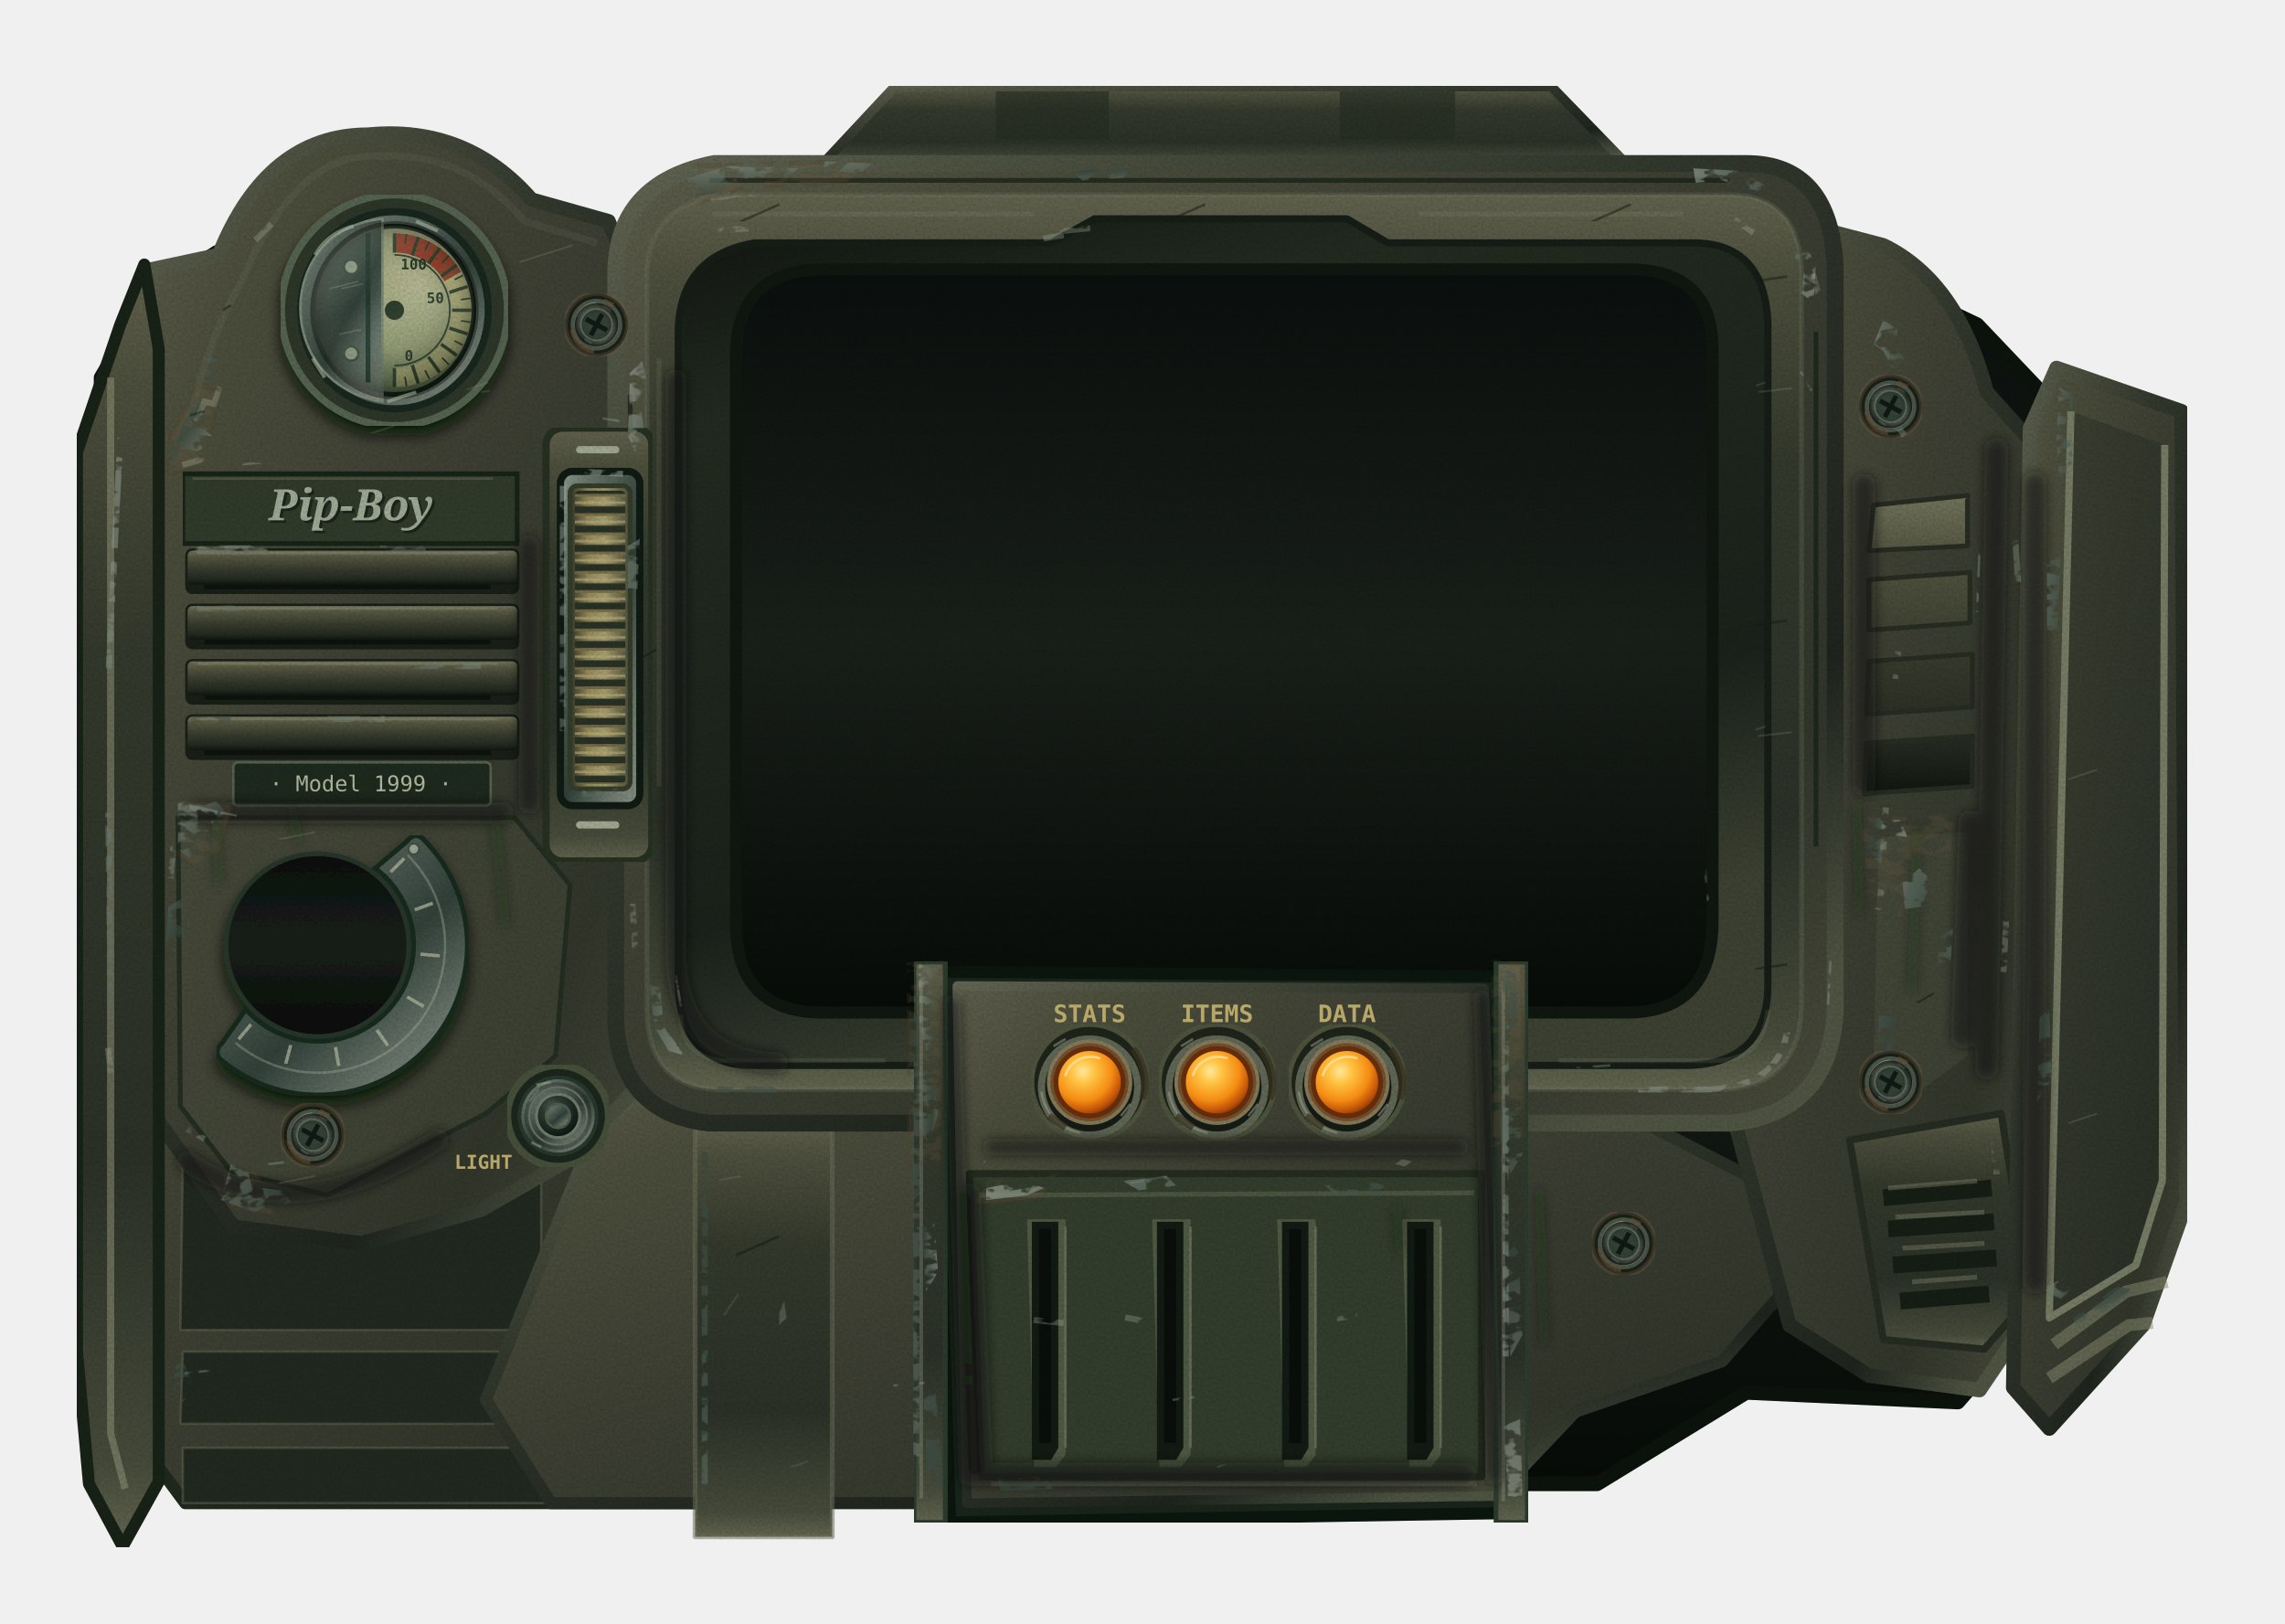
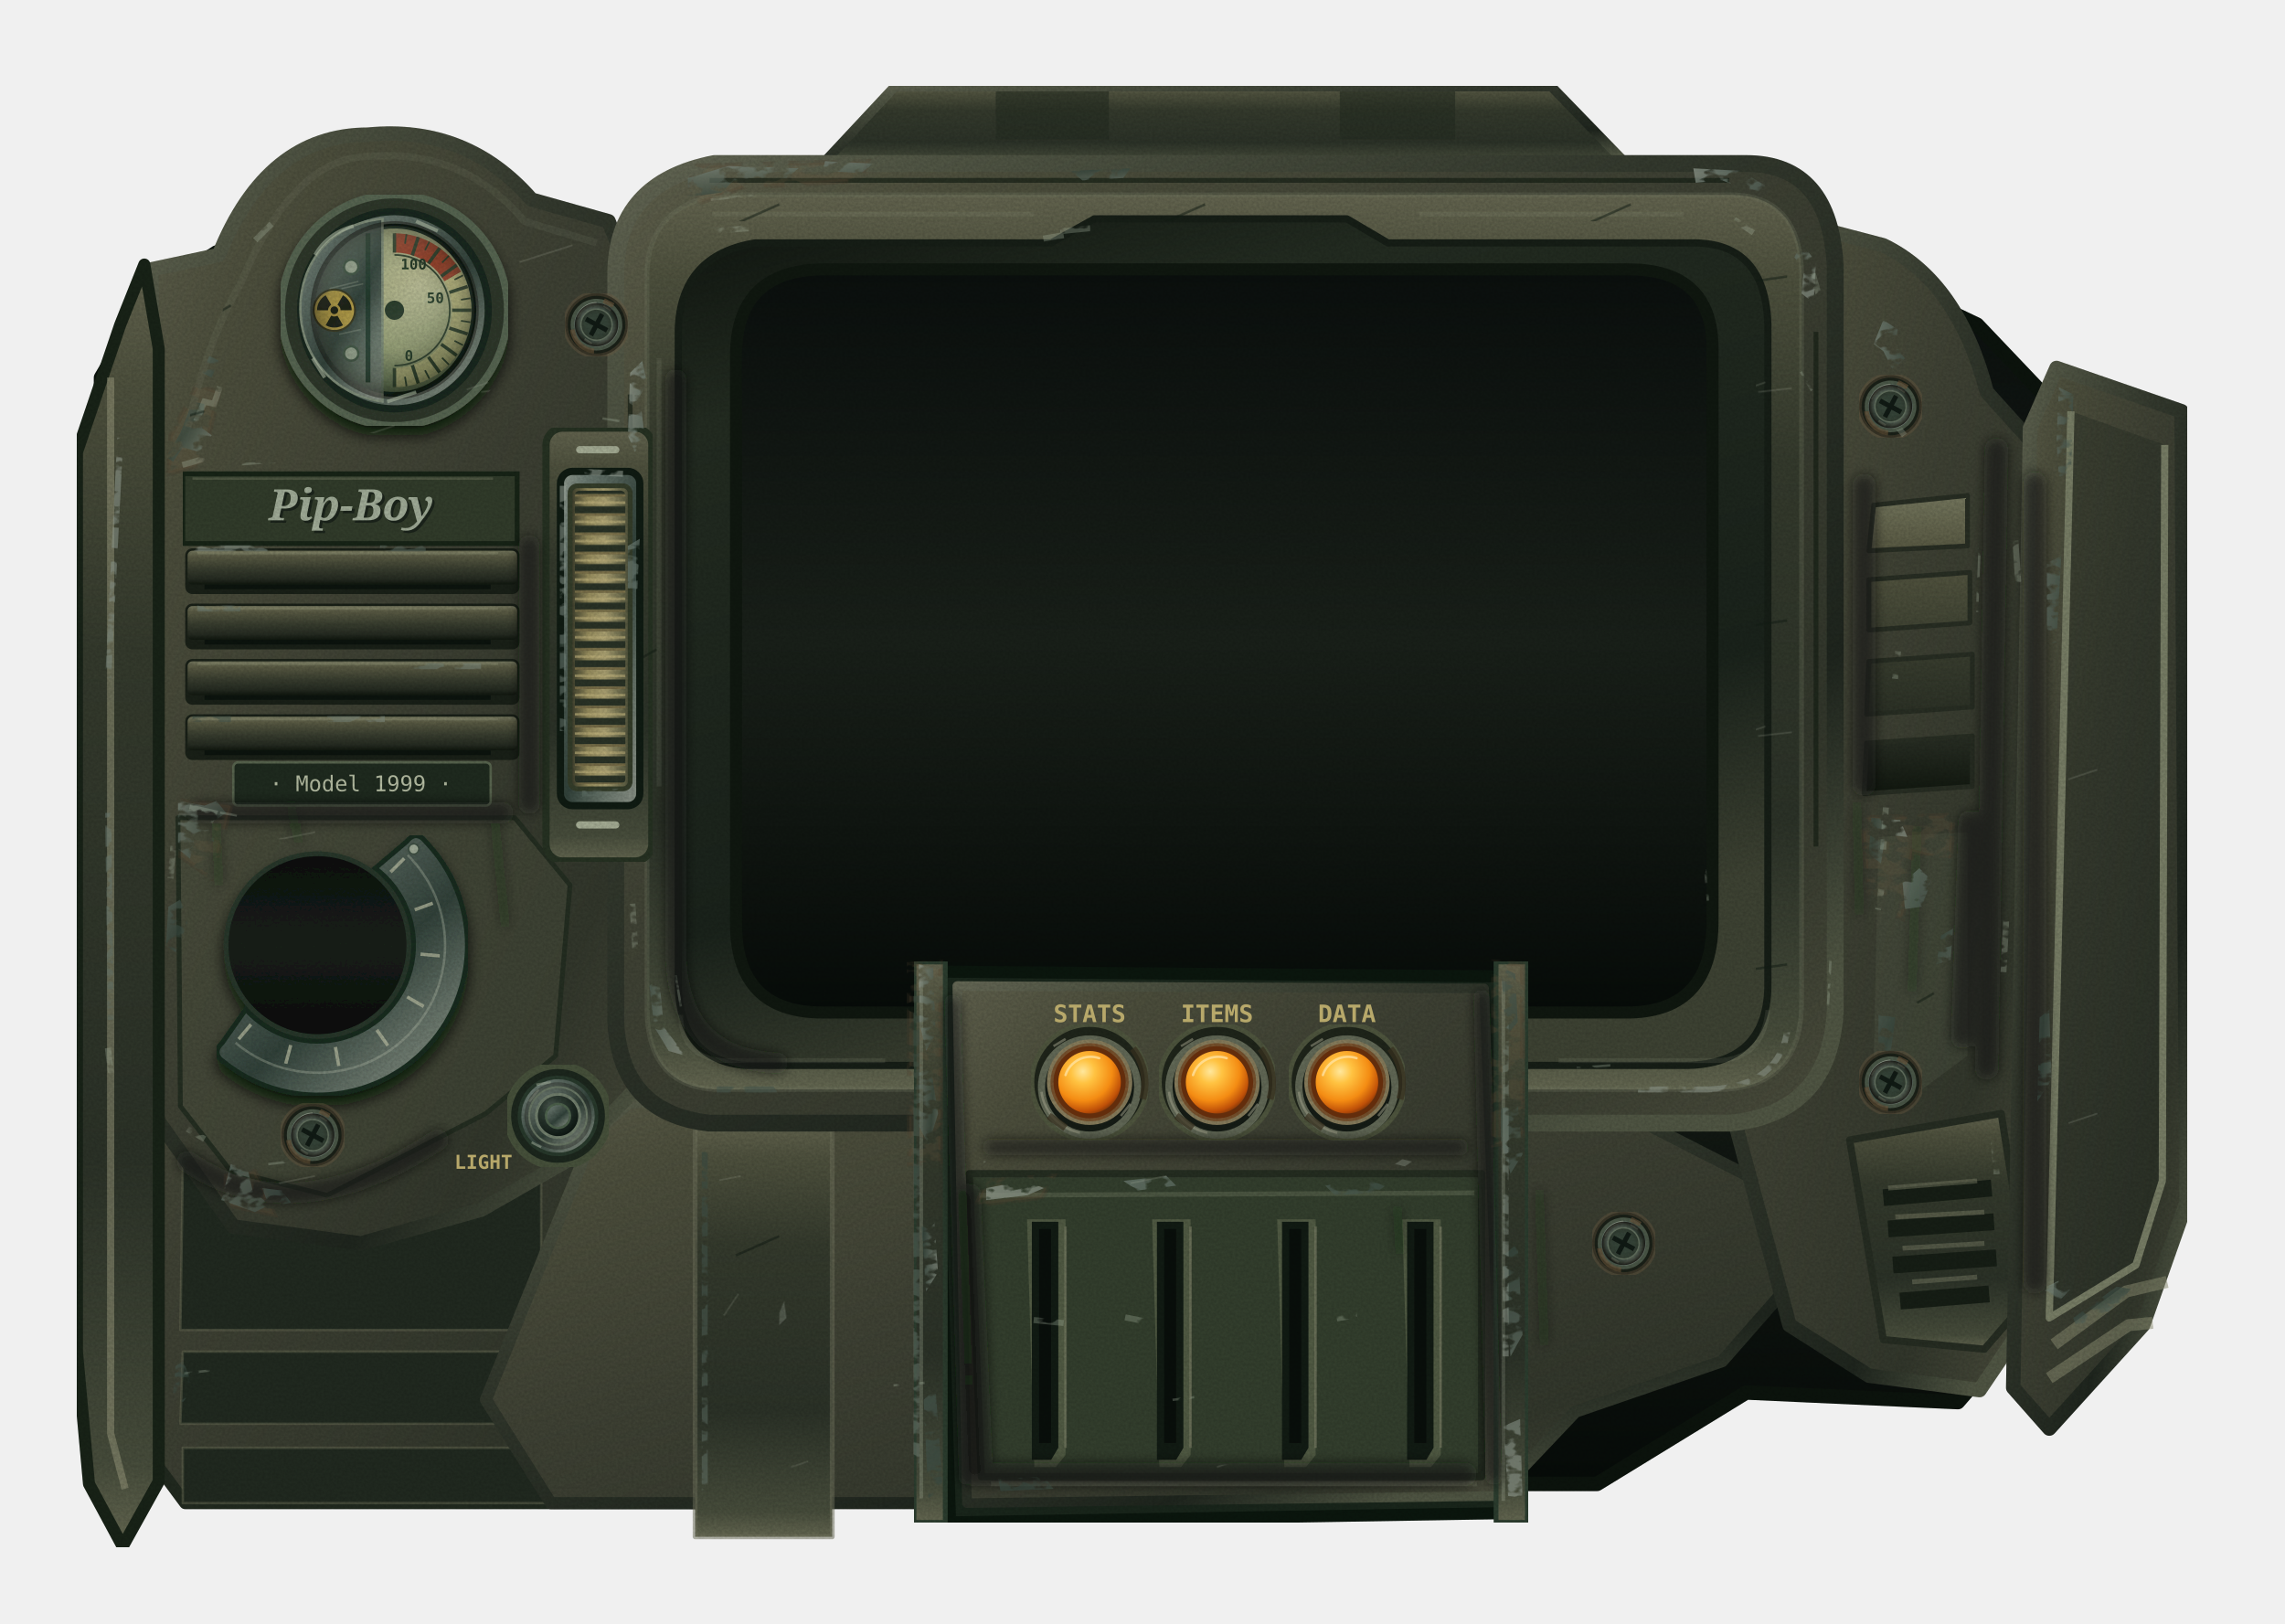
<svg xmlns="http://www.w3.org/2000/svg" width="950" height="675" viewBox="0 0 950 675" fill="none">
  <defs>
    <linearGradient id="paint" x1="0" y1="0" x2="1" y2="1">
      <stop stop-color="#62634f" />
      <stop offset=".16" stop-color="#50523f" />
      <stop offset=".43" stop-color="#414436" />
      <stop offset=".78" stop-color="#34392d" />
      <stop offset="1" stop-color="#4e503f" />
    </linearGradient>
    <linearGradient id="edge" x2=".8" y2="1">
      <stop stop-color="#686b58" />
      <stop offset=".12" stop-color="#555a48" />
      <stop offset=".42" stop-color="#353b2f" />
      <stop offset=".8" stop-color="#20271f" />
      <stop offset="1" stop-color="#535946" />
    </linearGradient>
    <linearGradient id="steel" x2=".85" y2="1">
      <stop stop-color="#99a297" />
      <stop offset=".16" stop-color="#707f76" />
      <stop offset=".36" stop-color="#55645b" />
      <stop offset=".6" stop-color="#33443c" />
      <stop offset=".85" stop-color="#6e7b70" />
      <stop offset="1" stop-color="#879085" />
    </linearGradient>
    <linearGradient id="rim" x2="0" y2="1">
      <stop stop-color="#676852" />
      <stop offset=".09" stop-color="#515440" />
      <stop offset=".3" stop-color="#363c2e" />
      <stop offset=".7" stop-color="#2d3429" />
      <stop offset=".94" stop-color="#4a503e" />
      <stop offset="1" stop-color="#686b54" />
    </linearGradient>
    <linearGradient id="recess" x2=".35" y2="1">
      <stop stop-color="#111711" />
      <stop offset=".22" stop-color="#242d22" />
      <stop offset=".76" stop-color="#1b241c" />
      <stop offset="1" stop-color="#404535" />
    </linearGradient>
    <linearGradient id="rubber" x2="0" y2="1">
      <stop stop-color="#0b100e" />
      <stop offset=".5" stop-color="#1a211a" />
      <stop offset="1" stop-color="#070c09" />
    </linearGradient>
    <linearGradient id="rib" x2="0" y2="1">
      <stop stop-color="#787a60" />
      <stop offset=".18" stop-color="#5b5c45" />
      <stop offset=".54" stop-color="#3a3f30" />
      <stop offset=".84" stop-color="#262c22" />
      <stop offset="1" stop-color="#11180f" />
    </linearGradient>
    <linearGradient id="brass" x2="1" y2="0">
      <stop stop-color="#353828" />
      <stop offset=".3" stop-color="#9b9160" />
      <stop offset=".58" stop-color="#b1a776" />
      <stop offset="1" stop-color="#4d513a" />
    </linearGradient>
    <radialGradient id="dial" cx=".36" cy=".3" r=".75">
      <stop stop-color="#536057" />
      <stop offset=".3" stop-color="#303e35" />
      <stop offset=".66" stop-color="#1e2b24" />
      <stop offset="1" stop-color="#0a1410" />
    </radialGradient>
    <radialGradient id="paper" cx=".65" cy=".35" r=".75">
      <stop stop-color="#bfc199" />
      <stop offset=".55" stop-color="#a5ac7e" />
      <stop offset="1" stop-color="#5b704f" />
    </radialGradient>
    <radialGradient id="amber" cx=".4" cy=".34" r=".7">
      <stop stop-color="#ffe79c" />
      <stop offset=".25" stop-color="#ffc342" />
      <stop offset=".62" stop-color="#f48c13" />
      <stop offset=".85" stop-color="#bf5008" />
      <stop offset="1" stop-color="#622a09" />
    </radialGradient>
    <linearGradient id="glass" x2=".5" y2="1">
      <stop stop-color="#e3f8e6" stop-opacity=".18" />
      <stop offset=".48" stop-color="#c4dfcc" stop-opacity="0" />
      <stop offset="1" stop-color="#06170c" stop-opacity=".3" />
    </linearGradient>
    <radialGradient id="soot">
      <stop offset=".45" stop-color="#231f13" stop-opacity="0" />
      <stop offset=".78" stop-color="#1f2014" stop-opacity=".25" />
      <stop offset="1" stop-color="#100f0a" stop-opacity=".85" />
    </radialGradient>
    <pattern id="wheel-ribs" width="24" height="8" patternUnits="userSpaceOnUse">
      <path d="M0 1h24" stroke="#c5b780" stroke-opacity=".65" />
      <path d="M0 4h24" stroke="#2b3427" stroke-width="3" />
      <path d="M0 6h24" stroke="#786e48" />
    </pattern>
    <pattern id="scuffs" width="177" height="143" patternUnits="userSpaceOnUse">
      <path d="m17 19 9-3m-3 4 18-2m75 45 15-3m-92 49 22-7m63 16 6-9m22-71 12-4" stroke="#b9bdaa" stroke-opacity=".17" stroke-width=".7" />
      <path d="m64 34 21-6m-64 89 14-2m94-22 18-8m-58 46 7-4" stroke="#101a13" stroke-opacity=".5" />
      <path d="m49 55 3-2 4 1-3 2zm98 62 2-5 1 7-3 3z" fill="#a4afa0" fill-opacity=".3" />
    </pattern>
    <filter id="grain" x="0" y="0" width="100%" height="100%" color-interpolation-filters="sRGB">
      <feTurbulence type="fractalNoise" baseFrequency=".9" numOctaves="2" seed="27" />
      <feColorMatrix values="0 0 0 0 0  0 0 0 0 0  0 0 0 0 0  .2 0 0 0 0" />
      <feComposite in2="SourceAlpha" operator="in" result="speckle" />
      <feBlend in="SourceGraphic" in2="speckle" mode="multiply" />
    </filter>
    <filter id="flaking" x="0" y="0" width="100%" height="100%">
      <feTurbulence type="fractalNoise" baseFrequency=".11 .18" numOctaves="3" seed="8" />
      <feColorMatrix values="0 0 0 0 1  0 0 0 0 1  0 0 0 0 1  9 0 0 0 -3.9" />
    </filter>
    <mask id="worn" maskUnits="userSpaceOnUse" x="0" y="0" width="950" height="675">
      <rect width="950" height="675" fill="white" filter="url(#flaking)" />
    </mask>
    <filter id="smudge" x="-20%" y="-20%" width="140%" height="140%">
      <feGaussianBlur stdDeviation="2.5" />
    </filter>
    <filter id="shadow" x="-15%" y="-15%" width="130%" height="140%">
      <feDropShadow dx="0" dy="4" stdDeviation="3" flood-color="#030806" flood-opacity=".8" />
    </filter>
    <g id="screw" filter="url(#grain)">
      <circle r="13" fill="#1b2118" stroke="#726047" stroke-opacity=".35" stroke-width="2" />
      <circle r="10" fill="url(#steel)" stroke="#4d5a4a" stroke-width="1.5" />
      <circle r="6.5" fill="#37463a" stroke="#778875" stroke-width=".6" />
      <path d="M-5-1h4v-4h2v4h4v2H1v4h-2V1h-4z" fill="#111b15" transform="rotate(28)" />
      <path d="M-8-3a9 9 0 0 1 8-6m3 1 3 2M-5 6l3 2" stroke="#bbc3ad" stroke-opacity=".5" />
      <path d="M-10 2a10 10 0 0 0 9 9M3-10l4 2" stroke="#69533a" stroke-width="2" stroke-opacity=".65" />
      <circle r="9" fill="url(#soot)" />
    </g>
    <g id="lamp">
      <g filter="url(#grain)">
        <circle r="24" fill="#20261b" stroke="#515840" stroke-width="2" />
        <circle cy="2" r="20" fill="#161d16" stroke="#656c59" stroke-width="3" />
        <circle r="17" fill="#7c542e" stroke="#8b805e" stroke-width="1.5" />
      </g>
      <circle r="14" fill="url(#amber)" stroke="#632d0c" stroke-width="2" />
      <path d="M-10-3a11 11 0 0 1 14-7" stroke="#ffe7ad" stroke-opacity=".7" stroke-linecap="round" />
      <path d="M-20 4a20 20 0 0 0 16 17M-15-15l5-3m23 32 4-5" stroke="#a1a18a" stroke-opacity=".5" />
      <path d="M18-14a23 23 0 0 1 4 21m-39 7 7 5" stroke="#372f1f" stroke-width="3" stroke-opacity=".7" />
    </g>
    <g id="vent">
      <rect width="139" height="19" rx="3" fill="#1a2118" />
      <rect x="1" y="1" width="137" height="14" rx="2" fill="url(#rib)" />
      <path d="M5 2h125" stroke="#9c9d80" stroke-opacity=".35" />
      <path d="M8 16h119" stroke="#0c140e" stroke-width="2" />
    </g>
    <g id="slot">
      <path d="M-8 0H8V98L4 103H-5z" fill="#545e46" />
      <path d="M-6 1H5v94l-3 5h-8z" fill="#121c14" />
      <path d="M-3 4H2v89H-3z" fill="#090f0b" />
      <path d="M8 3v92" stroke="#a0a086" stroke-opacity=".4" />
    </g>
    <path id="gauge-major-tick" d="M0-24V-32" />
    <path id="gauge-minor-tick" d="M0-28V-32" />
    <path id="radiation-needle" d="M4 0H28" stroke="#762c23" stroke-width="2" stroke-opacity=".85" />
    <path id="selector-tick" d="M0-43V-51" />
    <g id="selector-knob" filter="url(#shadow)">
      <g filter="url(#grain)">
        <circle r="37" fill="url(#dial)" stroke="#687b6b" stroke-width="2" />
        <circle r="27" fill="url(#dial)" stroke="#18281f" stroke-width="3" />
        <circle r="21" fill="url(#dial)" stroke="#3c5143" stroke-width="1" />
        <path d="M0-33 5-25H-5Z" fill="url(#dial)" stroke="#687b6b" stroke-width="1" />
      </g>
    </g>
  </defs>
  <g stroke-linejoin="round" filter="url(#grain)">
    <path d="M62 123 90 105h91l47 35 476 2 55-37 63 30 39 41v353l-47 54-88-4-62 38H91L42 575V157z" fill="url(#rubber)" stroke="#0c140d" stroke-width="6" />
    <path id="cuff-backing" d="M81 165H300V625H77L57 598V188z" fill="url(#paint)" stroke="#222b20" stroke-width="5" />
    <path d="M76 485h149v68H75zm0 77h177v30H75zm0 40h188v23H76z" fill="#222b21" stroke="#71745c" stroke-opacity=".45" />
    <path id="lower-housing" d="M261 459 321 448l353 14 92 47-50 57-61 21-36 38H229l-27-43 45-111z" fill="url(#paint)" stroke="url(#edge)" stroke-width="5" />
    <rect x="289" y="466" width="57" height="173" fill="url(#rim)" stroke="#747761" stroke-opacity=".5" stroke-width="2" />
    <rect x="299" y="478" width="37" height="149" fill="url(#scuffs)" />
    <path d="M63 112 91 106Q111 56 153 56q41-4 68 27l32 9 24 60-12 300-30 31-35 20-50 14-53-7-32-45z" fill="url(#paint)" stroke="url(#edge)" stroke-width="6" />
    <path d="M76 187q9-44 24-69 22-53 54-53 39-3 64 27l30 9" stroke="#959984" stroke-opacity=".12" stroke-width="3" />
    <path d="M74 340h140l23 28-6 71-29 24-66 34-40-10-21-27z" fill="#505743" fill-opacity=".4" stroke="#252f22" stroke-width="2" />
    <path d="M50 135 60 110 66 145v471l-15 27-14-26-5-55V188z" fill="url(#rim)" stroke="#192418" stroke-width="5" />
    <path d="M46 157v439l6 23" stroke="#9a9b7e" stroke-opacity=".55" stroke-width="3" />
    <path d="m741 91 42 11q31 15 43 61l18 20v364l-21 31-46-6-33-21-25-93z" fill="url(#paint)" stroke="url(#edge)" stroke-width="6" />
    <path d="m779 210 39-4v21l-41 2zm-2 31 42-3v21l-42 3zm0 34 43-3v22l-44 3zm-1 34 44-3v21l-45 3z" fill="url(#rib)" stroke="#292f24" stroke-width="2" />
    <path d="m781 348 37-2v93l-19 14-20-12z" fill="#687059" fill-opacity=".22" />
    <path d="m769 474 63-11 12 76-19 22-42-4z" fill="url(#rim)" stroke="#272e23" stroke-width="3" />
    <path d="m783 498 45-4m-43 17 44-3m-42 18 43-3m-40 18 37-3" stroke="#171f16" stroke-width="7" />
    <path d="m785 494 37-3m-34 15 37-2m-34 15 34-2m-30 16 27-2" stroke="#8e9176" stroke-opacity=".4" stroke-width="2" />
    <path d="m855 153 52 18 2 329-18 51-39 43-15-17 7-399z" fill="url(#paint)" stroke="url(#edge)" stroke-width="6" />
    <path d="m861 171-9 377 36-22 11-35 1-306" fill="#202a20" fill-opacity=".35" stroke="#7c8269" stroke-width="3" />
    <path d="m854 559 30-22 17-4m-49 40 33-22 10-1" stroke="#97997b" stroke-opacity=".5" stroke-width="5" />
    <path d="m344 66 28-30h273l32 33" fill="url(#rim)" stroke="url(#edge)" stroke-width="4" />
    <path d="M414 38h47v20h-47zm143 0h48v20h-48z" fill="#252e22" fill-opacity=".6" />
    <path d="M297 68h429q35 0 37 43v309q-2 43-44 47H295q-37-4-39-42V114q0-38 41-46z" fill="url(#paint)" stroke="url(#edge)" stroke-width="7" />
    <path d="M299 81h420q29 0 30 32v304q0 34-32 36H298q-29-1-29-34V115q0-29 30-34z" fill="url(#rim)" stroke="#777c64" stroke-opacity=".3" stroke-width="2" />
    <path d="M314 101h123l18-10h105l17 10h127q30 0 31 34v276q-1 31-33 32H310q-27-2-28-33V137q1-31 32-36z" fill="url(#recess)" stroke="#171f17" stroke-width="3" />
    <path d="M341 112h336q35 0 35 33v238q0 37-34 38H342q-36 0-36-37V148q0-35 35-36z" fill="url(#rubber)" stroke="#101810" stroke-width="5" />
    <path d="M296 89h134m160 0h110M274 149v178m9 95q0 17 17 19h68m280 0h65q20 0 22-21" stroke="#a4aa90" stroke-opacity=".15" stroke-width="2" />
    <path d="M295 75h424M262 164v128m493-154v214" stroke="#182216" stroke-opacity=".7" stroke-width="2" />
  </g>
  <g transform="translate(164 129)" filter="url(#shadow)">
    <g filter="url(#grain)">
      <ellipse rx="47" ry="48" fill="#30392c" stroke="#596854" stroke-width="3" />
      <ellipse rx="39" ry="41" fill="url(#steel)" stroke="#1b291f" stroke-width="3" />
      <ellipse rx="33" ry="35" fill="url(#paper)" stroke="#0e2117" stroke-width="2" />
      <path d="M0-28A28 28 0 0 1 24.249-14" stroke="#a34730" stroke-width="8" />
      <path d="M24.249-14A28 28 0 0 1 0 28" stroke="#c6c286" stroke-width="8" />
      <g id="gauge-scale" stroke="#354631">
        <g stroke-width="1.4">
          <use href="#gauge-major-tick" transform="rotate(0)" />
          <use href="#gauge-major-tick" transform="rotate(18)" />
          <use href="#gauge-major-tick" transform="rotate(36)" />
          <use href="#gauge-major-tick" transform="rotate(54)" />
          <use href="#gauge-major-tick" transform="rotate(72)" />
          <use href="#gauge-major-tick" transform="rotate(90)" />
          <use href="#gauge-major-tick" transform="rotate(108)" />
          <use href="#gauge-major-tick" transform="rotate(126)" />
          <use href="#gauge-major-tick" transform="rotate(144)" />
          <use href="#gauge-major-tick" transform="rotate(162)" />
          <use href="#gauge-major-tick" transform="rotate(180)" />
        </g>
        <g stroke-width=".7">
          <use href="#gauge-minor-tick" transform="rotate(9)" />
          <use href="#gauge-minor-tick" transform="rotate(27)" />
          <use href="#gauge-minor-tick" transform="rotate(45)" />
          <use href="#gauge-minor-tick" transform="rotate(63)" />
          <use href="#gauge-minor-tick" transform="rotate(81)" />
          <use href="#gauge-minor-tick" transform="rotate(99)" />
          <use href="#gauge-minor-tick" transform="rotate(117)" />
          <use href="#gauge-minor-tick" transform="rotate(135)" />
          <use href="#gauge-minor-tick" transform="rotate(153)" />
          <use href="#gauge-minor-tick" transform="rotate(171)" />
          <path d="M0-23A23 23 0 0 1 0 23" />
        </g>
      </g>
      <g fill="#243a27" font-family="monospace" font-size="6" font-weight="bold" text-anchor="middle">
        <text x="8" y="-17">100</text>
        <text x="17" y="-3">50</text>
        <text x="6" y="21">0</text>
      </g>
      <circle r="4" fill="#283a29" />
      <path d="M-5-38C-50-34-51 31-5 38z" fill="url(#steel)" stroke="#82907c" stroke-width="1" />
      <path d="M-11-32v62" stroke="#253d30" stroke-width="2" />
      <circle cx="-18" cy="-18" r="3" fill="#a4b19b" stroke="#425846" />
      <circle cx="-18" cy="18" r="3" fill="#a4b19b" stroke="#425846" />
+       <circle cx="-25" cy="0" r="8.6" fill="#b9a24a" stroke="#3a3a22" stroke-width=".8" />
+       <g fill="#1f2419">
+         <circle cx="-25" cy="0" r="1.6" />
+         <path d="M-23.70 -2.25L-21.40 -6.24A7.2 7.2 0 0 1 -17.80 -0.00L-22.40 -0.00A2.6 2.6 0 0 0 -23.70 -2.25ZM-23.70 2.25L-21.40 6.24A7.2 7.2 0 0 1 -28.60 6.24L-26.30 2.25A2.6 2.6 0 0 0 -23.70 2.25ZM-27.60 0.00L-32.20 0.00A7.2 7.2 0 0 1 -28.60 -6.24L-26.30 -2.25A2.6 2.6 0 0 0 -27.60 0.00Z" />
+       </g>
    </g>
    <ellipse rx="35" ry="37" fill="url(#soot)" opacity=".55" />
    <path d="M-33-23q5-9 16-12m26-2 9 4m-52 53 5 8m26 10 12-4" stroke="#a6b09c" stroke-opacity=".6" stroke-width="1.5" />
    <path d="m-22-9 9-2m-14 2 12-3m-8 22 9-2m26-11 7-6" stroke="#b3bda8" stroke-opacity=".24" stroke-width=".6" />
    <ellipse rx="33" ry="35" fill="url(#glass)" />
  </g>
  <g filter="url(#grain)">
    <path d="M76 197h139v29H76z" fill="#333e2c" stroke="#182517" stroke-width="2" />
    <path d="M80 199h125" stroke="#94987b" stroke-opacity=".3" />
    <text x="147.03" y="217.35" fill="#1c251c" font-family="Georgia,serif" font-size="18" font-style="italic" font-weight="bold" text-anchor="middle">Pip-Boy</text>
    <text x="146.03" y="216.35" fill="#a6b29d" font-family="Georgia,serif" font-size="18" font-style="italic" font-weight="bold" text-anchor="middle">Pip-Boy</text>
    <use href="#vent" x="77" y="228" />
    <use href="#vent" x="77" y="251" />
    <use href="#vent" x="77" y="274" />
    <use href="#vent" x="77" y="297" />
    <rect id="model-plate" x="97" y="317" width="107" height="18" rx="2" fill="#202c20" stroke="#5b6851" />
    <text x="150" y="329" fill="#bbc3a8" font-family="monospace" font-size="9" text-anchor="middle">· Model 1999 ·</text>
    <rect x="227" y="178" width="44" height="180" rx="7" fill="url(#rim)" stroke="#273323" stroke-width="3" />
    <rect x="233" y="196" width="33" height="139" rx="5" fill="url(#steel)" stroke="#101c13" stroke-width="3" />
    <rect x="237" y="202" width="25" height="126" rx="3" fill="url(#brass)" stroke="#363f2b" stroke-width="2" />
    <rect x="239" y="204" width="21" height="122" rx="2" fill="url(#wheel-ribs)" />
    <path d="M241 187h15m-15 156h15" stroke="#aab299" stroke-width="3" stroke-linecap="round" />
  </g>
  <g id="selector-scale" transform="translate(132 393)" filter="url(#shadow)">
    <g filter="url(#grain)">
      <path d="M24-32 37-43Q41-48 45-43A62.24 62.24 0 0 1 -38.9 48.6Q-44.2 45.0 -39.6 40.6L-29.8 26.7A40 40 0 1 0 24-32Z" fill="url(#steel)" stroke="#182d20" stroke-width="2" />
      <path d="M37.48 -37.48A53 53 0 0 1 -34.07 40.60" stroke="#bec7b3" stroke-opacity=".35" stroke-width="1" />
      <g stroke="#c2c6aa" stroke-opacity=".7" stroke-width="1.4">
        <use href="#selector-tick" transform="rotate(45)" />
        <use href="#selector-tick" transform="rotate(70)" />
        <use href="#selector-tick" transform="rotate(95)" />
        <use href="#selector-tick" transform="rotate(120)" />
        <use href="#selector-tick" transform="rotate(145)" />
        <use href="#selector-tick" transform="rotate(170)" />
        <use href="#selector-tick" transform="rotate(195)" />
        <use href="#selector-tick" transform="rotate(220)" />
      </g>
      <g fill="#a5b19d" stroke="#425346" stroke-width=".8">
        <circle cx="40" cy="-40" r="2.2" />
      </g>
      <circle r="38" fill="url(#rubber)" stroke="#29382c" stroke-width="2" />
    </g>
  </g>
  <use href="#screw" x="248" y="135" />
  <use href="#screw" x="786" y="169" />
  <use href="#screw" x="786" y="450" />
  <use href="#screw" x="130" y="472" />
  <use href="#screw" x="675" y="517" />
  <g transform="translate(232 464)" filter="url(#grain)">
    <circle r="21" fill="#1d281e" stroke="#49543d" stroke-width="3" />
    <circle r="16" fill="url(#steel)" stroke="#293b2d" stroke-width="1.5" />
    <circle r="12" fill="url(#steel)" stroke="#80917c" stroke-width=".8" />
    <circle r="9" fill="url(#dial)" stroke="#7b8a77" stroke-width="1.2" />
    <circle r="5" fill="url(#steel)" stroke="#50654f" />
    <path d="m-12-6 4-5m-1-2 6-1m-8 25 4 2" stroke="#afbaa4" stroke-opacity=".5" />
    <circle r="14" fill="url(#soot)" opacity=".4" />
  </g>
  <g filter="url(#grain)" stroke-linejoin="round">
    <path d="m388 404 238 2 8 223-239 4z" fill="#1a271c" stroke="#0b170e" stroke-width="5" />
    <path d="m398 410 219 1 8 211-223 3z" fill="url(#paint)" stroke="url(#edge)" stroke-width="4" />
    <path d="M403 488h213v126H408z" fill="#35412f" stroke="#262f22" stroke-width="3" />
    <path d="m407 497 206-1M412 617h202" stroke="#8b9176" stroke-opacity=".3" stroke-width="2" />
    <use href="#slot" x="435" y="507" />
    <use href="#slot" x="487" y="507" />
    <use href="#slot" x="539" y="507" />
    <use href="#slot" x="591" y="507" />
    <rect id="switch-rail-left" x="380" y="400" width="13" height="233" fill="url(#rim)" stroke="#2d3f30" stroke-width="2" />
    <rect id="switch-rail-right" x="622" y="400" width="13" height="233" fill="url(#rim)" stroke="#2d3f30" stroke-width="2" />
    <path d="M383 408V623M625 408V624" stroke="#b3baa4" stroke-opacity=".3" stroke-width="1.5" />
  </g>
  <g fill="#b7a86a" font-family="monospace" font-size="10" font-weight="bold" text-anchor="middle">
    <text x="201" y="486" font-size="8">LIGHT</text>
    <text x="453" y="425">STATS</text>
    <text x="506" y="425">ITEMS</text>
    <text x="560" y="425">DATA</text>
  </g>
  <use href="#lamp" x="453" y="450" />
  <use href="#lamp" x="506" y="450" />
  <use href="#lamp" x="560" y="450" />
  <g stroke="#11170f" stroke-opacity=".65" stroke-linecap="round" filter="url(#smudge)">
    <path d="M82 338h127M220 227v107M78 483q44 30 104-9M281 158v237q0 45 42 47" stroke-width="8" />
    <path d="M775 202v124m44 16-3 89M830 187l-4 257M846 201v332M403 497l5 116h201" stroke-width="9" />
    <path d="M412 477h195M396 417l6 197M616 415l5 199" stroke-width="6" />
    <path d="m90 345 1 22m115-23 4 40m-89-48 3 13m648-14 1 44m24-34-2 66m-155 85 2 62m-61-55 1 17" stroke-width="3" stroke-opacity=".4" />
  </g>
  <g mask="url(#worn)">
    <g fill="#766244" fill-opacity=".18" stroke="#493b29" stroke-opacity=".25" stroke-width="2">
      <path d="m71 181 11-21 9 3-7 30-14 4zm5 152 20 2-8 30-13-9zm18 156 12-2 8 18-20-4z" />
      <path d="m288 69 73-2-3 8-49 3-23 8zm486 271 38-1-1 19-16-4-4 28-14-9z" />
      <path d="M378 401 391 400V483L378 484ZM621 400 633 401V474L621 476ZM410 491l28-2-5 9-27 3z" />
    </g>
    <g fill="url(#steel)" opacity=".65">
      <path d="m75 180 5-13 5 1-1 10 4 3-5 7-7-2-4 6-3-2zm9-25 3-7 4 2-3 7z" />
      <path d="m74 333 11 2 5-2 4 5-6 4 1 8-8-2-2 9-5-4zm-4 44 5-3 3 10-5 12-4-3z" />
      <path d="m96 484 7 2 2 9 7 6-6 3-14-5zm13 10 8 1 4 5-9 2zm-36 74 3-2 5 11-5 6-4-4z" />
      <path d="m286 74 17-5 29 1-5 4-22 1-5 5-14 2zm57-7 20 1-5 4-16-1zm102 4 25-1-3 4-17 1z" />
      <path d="m704 70 19 1 11 6-2 4-16-6-11 1zm45 31 6 8-1 17-5-4 1-10-4-5z" />
      <path d="m262 155 5-5 2 9-3 6 2 16-4 7-3-7zm-1 72 5-3-1 21-4 3zm9 183 4-4 2 21 9 12-7-2-6-10z" />
      <path d="m783 133 6 4-1 7 4 5-5 5-4-8-4-3zm-5 207 12 1 3 7-9-1-2 12-5-4z" />
      <path d="m791 367 7-6 5 5-4 11-7 1zm16 22 5-3-1 13-6 2zm-26 33 7 1-2 15-5-3z" />
      <path d="m856 161 6 3-1 36-5-2-1-14zm-5 73 6-3-2 36-4 1zm-3 189 4-3 1 29-6 9z" />
      <path d="m851 535 8-4 2 5-11 11-3-4zm11 13 18-13 6 1-7 8-15 10z" />
      <path d="M382 401l6 1 1 28-4 7-3-13zM382 446l5-2 3 19-4 13-4-8zM383 508l5-6 2 27-5 8z" />
      <path d="M384 582l5-4 3 41-6 4zM624 402l6 3 1 20-5 6zM624 459l7-1 2 22-5 8-4-14z" />
      <path d="M625 522l6-5 2 38-5 9zM625 593l7-3 1 33-6-1zM410 494l16-3 8 3-7 3-17 2z" />
      <path d="m467 491 18-2 4 4-16 2zm84 2 15-3 10 3-4 3-17 1zm-136 122 19-1 4 5-22 1z" />
    </g>
    <g fill="none" stroke="url(#steel)" stroke-width="2.5" stroke-opacity=".55">
      <path d="M78 228h37m43 0h19M82 253h18M172 277h28M80 299h16m40 0h24" />
      <path d="m239 196 20 1m-25 5v102m8 26 17-1M298 453h30m14 0h12M681 453h29q29-1 33-24" />
      <path d="M50 182 45 282M45 338 46 424M293 479V623M381 412V610M626 423V564" />
    </g>
  </g>
  <g stroke="#a7b5a0" stroke-opacity=".3" stroke-linecap="square" mask="url(#worn)">
    <path d="m82 174 3-7 4 1 2-6m-14 31 7-2m23-92 5-5m-32 242 9 2-3 7m-14 8-1 11m8 106 5 3m-39-36 1 8m217-68 1 16m33-297 13-1m132 1 10-1m-17 4 6-1m281-6 6 4m26 19 2 7m31 53 4 5m-2 92-1 9m-4 56-1 15m-1 19-1 6m57-151 1 15m-5 143-1 19m-4 73 1 11m-399 62 10 1m28-2 5 1m83-1 6-1" stroke-width="2.5" />
    <path d="m101 193 13-1m-22 146 6 1m14 145 8-1m-43 88 18-2m156-395 6 1m39-92 18-2m-33 325 2 12m90 59 8-1m275-32 13-1m40-81 1 12m39-219 4 7m8 238-1 18m63-190-1 26m-450 322 12-1m104 7 8-1" stroke-width="1" />
  </g>
  <g fill="url(#scuffs)">
    <path fill-rule="evenodd" d="M95 108Q113 63 153 63q38-3 63 24l29 9 22 56H90zM164 129m-52 0a52 52 0 1 0 104 0a52 52 0 1 0-104 0z" />
    <path d="M79 169h29v21H79zm-1 166h142v14H78zm21 157 127-41 12 26-105 40-29-7z" />
    <path d="M283 77h445v15H283zm-17 62h14v254h-14zm464-26h15v319h-15z" />
    <path d="M785 342h29v84h-29zm74-161 36 6-1 302-34 23zM409 481h202v17H409zm-1 128h207v11H408z" />
  </g>
</svg>
